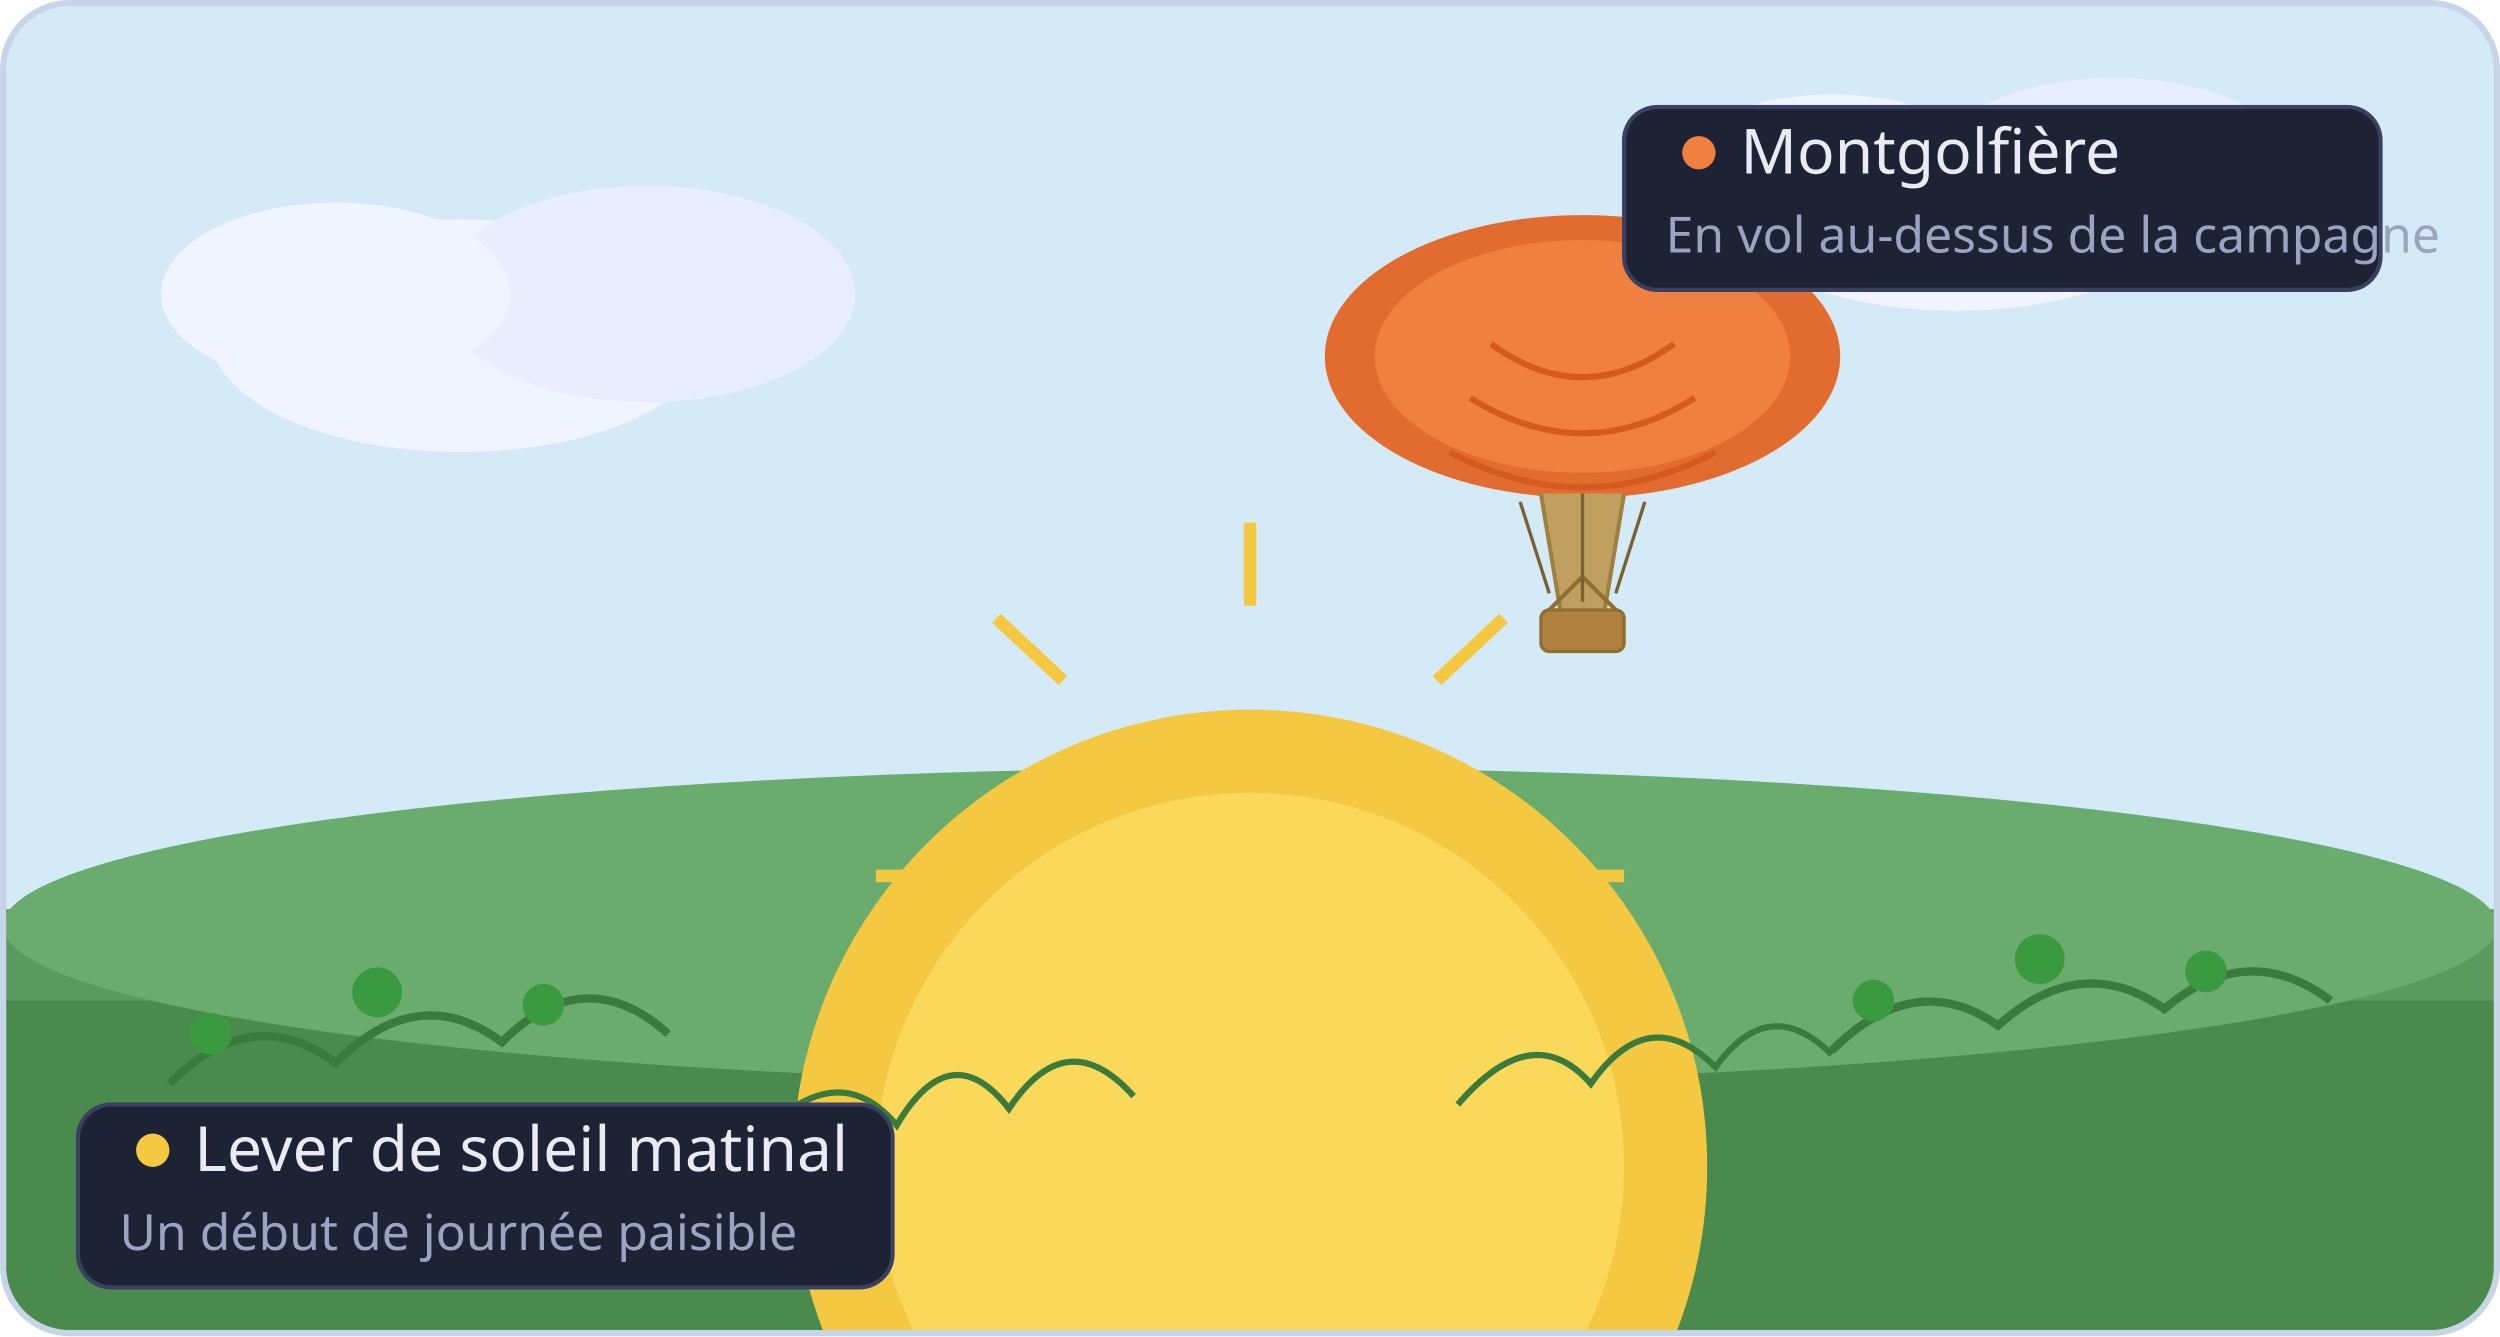
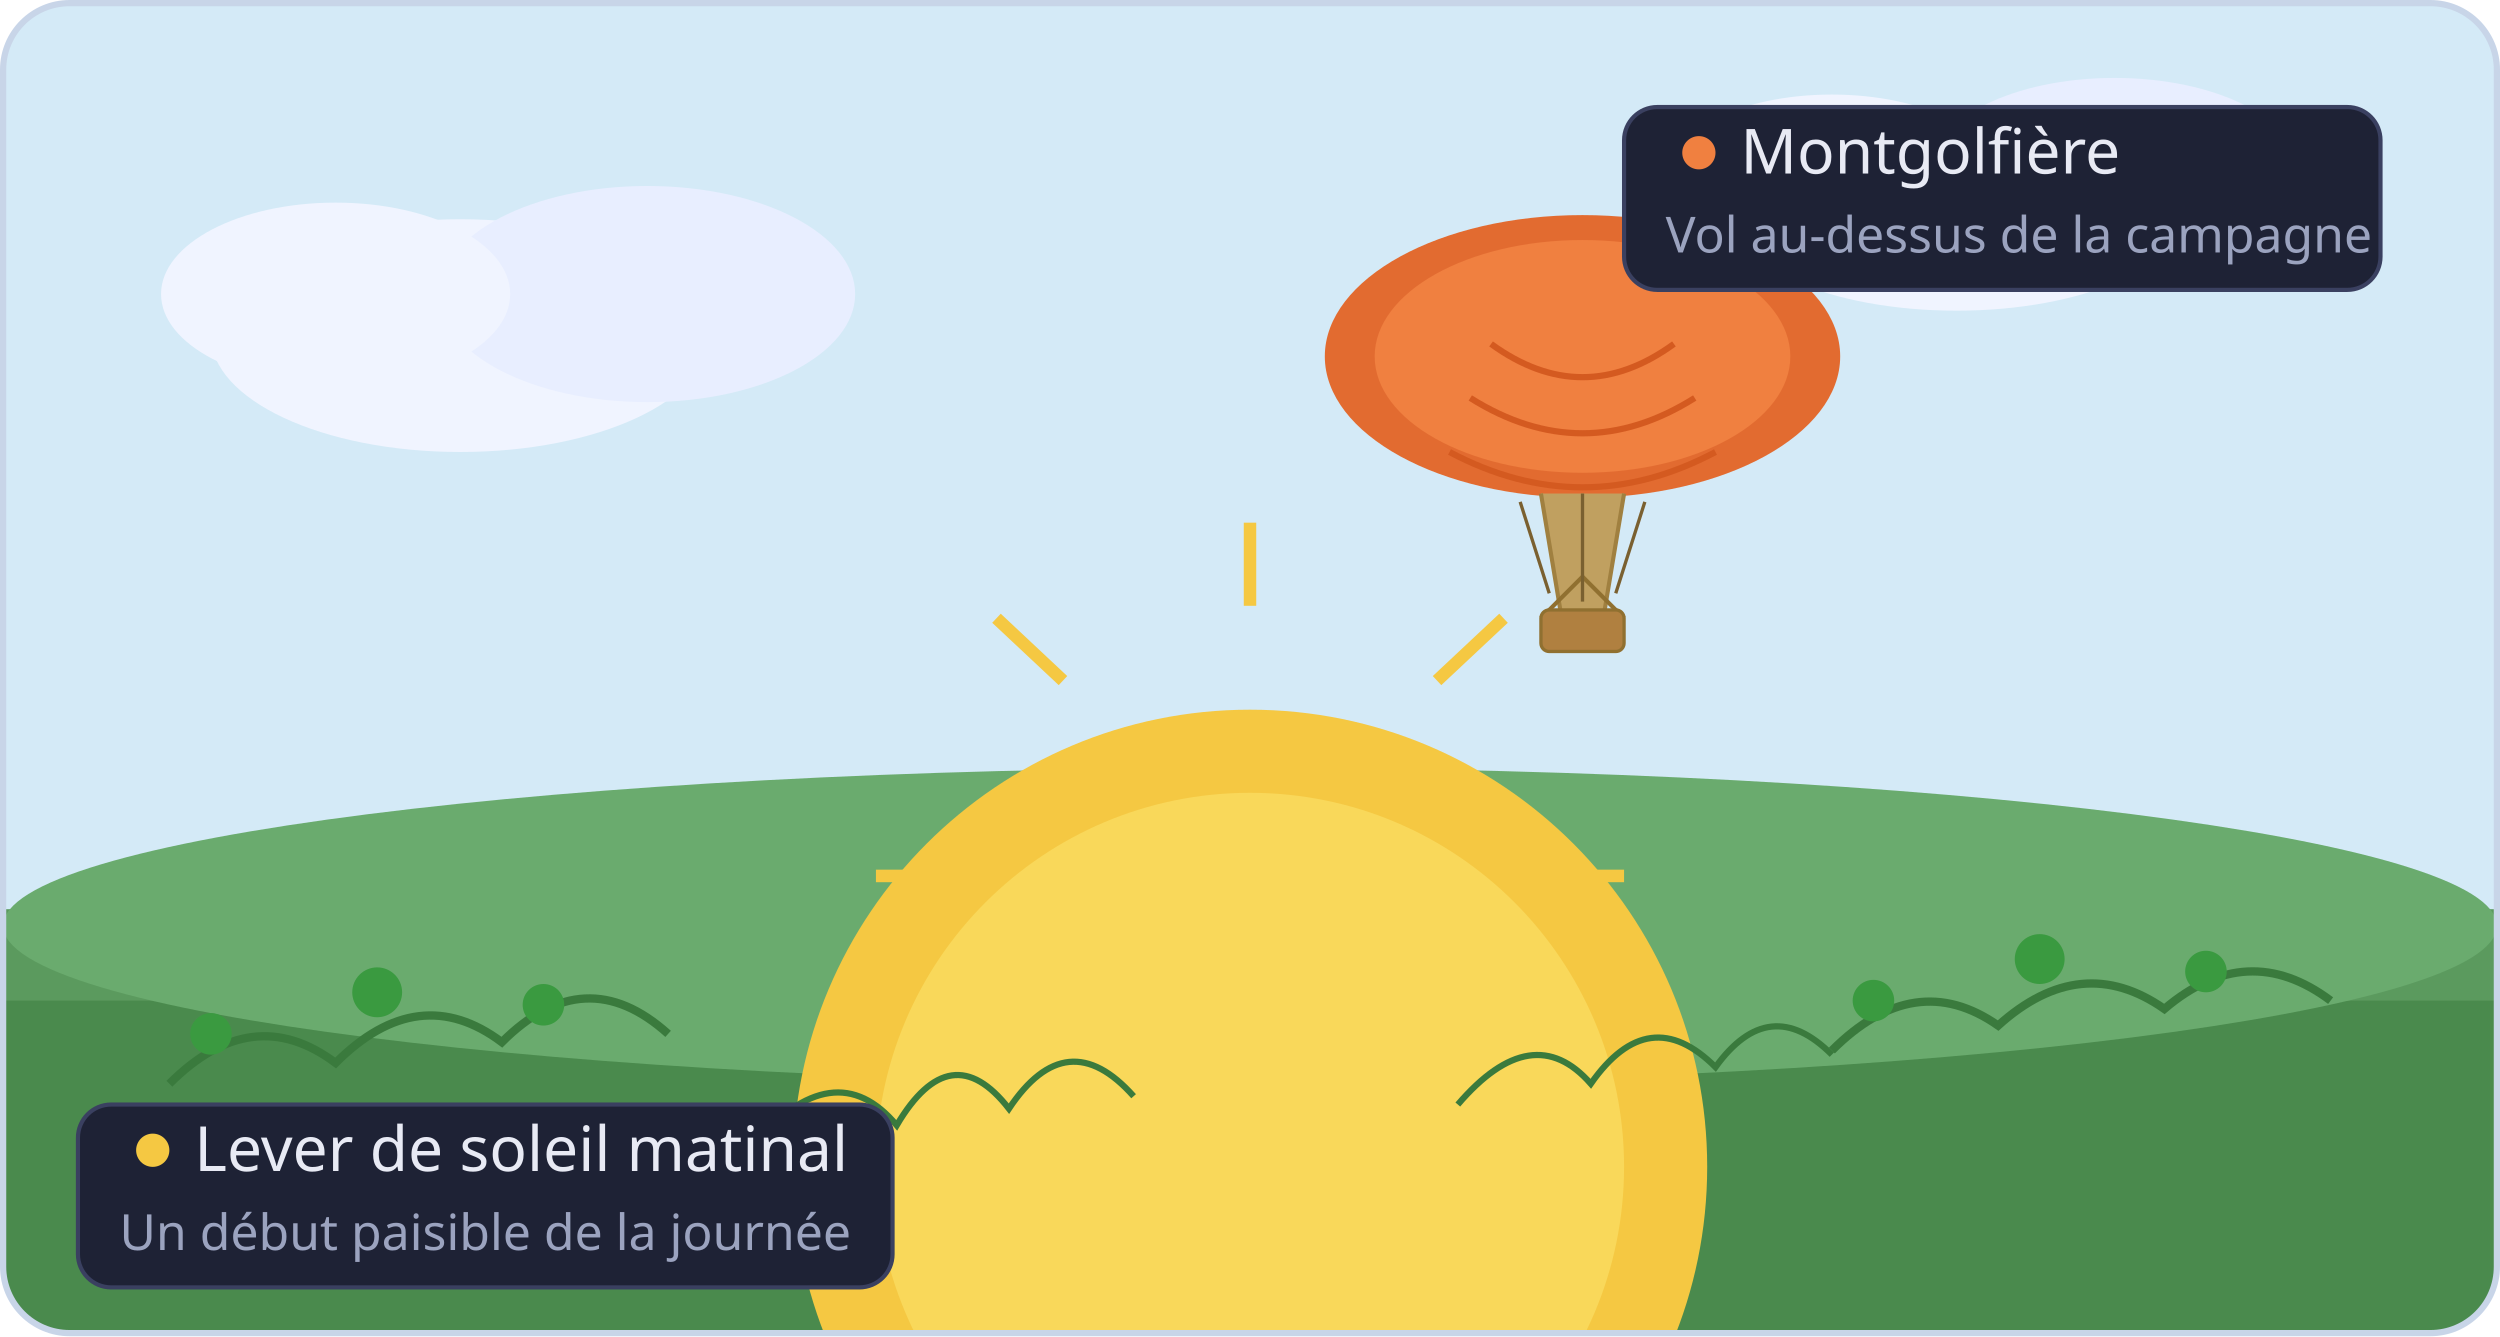
<svg xmlns="http://www.w3.org/2000/svg" width="601.5" viewBox="0 0 601.5 321.5" role="img" version="1.1" id="svg33" height="321.5">
  <defs id="defs1">
    <clipPath id="sky-clip">
      <rect x="40" y="30" width="600" height="320" rx="16" id="rect1" />
    </clipPath>
  </defs>
  <g clip-path="url(#sky-clip)" style="color:#ffffff;font-weight:400;font-size:16px;font-family:'Anthropic Sans', '-apple-system', BlinkMacSystemFont, 'Segoe UI', sans-serif;dominant-baseline:auto;text-anchor:start;opacity:1;fill:#000000;stroke:none;stroke-width:1px;stroke-linecap:butt;stroke-linejoin:miter" id="g29" transform="translate(-39.25,-29.25)">
    <rect x="40" y="30" width="600" height="320" fill="#d4eaf7" style="color:#ffffff;font-weight:400;font-size:16px;font-family:'Anthropic Sans', '-apple-system', BlinkMacSystemFont, 'Segoe UI', sans-serif;dominant-baseline:auto;text-anchor:start;opacity:1;fill:#d4eaf7;stroke:none;stroke-width:1px;stroke-linecap:butt;stroke-linejoin:miter" id="rect2" />
    <rect x="40" y="248" width="600" height="102" fill="#5b9a5e" style="color:#ffffff;font-weight:400;font-size:16px;font-family:'Anthropic Sans', '-apple-system', BlinkMacSystemFont, 'Segoe UI', sans-serif;dominant-baseline:auto;text-anchor:start;opacity:1;fill:#5b9a5e;stroke:none;stroke-width:1px;stroke-linecap:butt;stroke-linejoin:miter" id="rect3" />
    <rect x="40" y="270" width="600" height="80" fill="#4a8a4d" style="color:#ffffff;font-weight:400;font-size:16px;font-family:'Anthropic Sans', '-apple-system', BlinkMacSystemFont, 'Segoe UI', sans-serif;dominant-baseline:auto;text-anchor:start;opacity:1;fill:#4a8a4d;stroke:none;stroke-width:1px;stroke-linecap:butt;stroke-linejoin:miter" id="rect4" />
    <ellipse cx="340" cy="252" rx="300" ry="38" fill="#6aab6e" style="color:#ffffff;font-weight:400;font-size:16px;font-family:'Anthropic Sans', '-apple-system', BlinkMacSystemFont, 'Segoe UI', sans-serif;dominant-baseline:auto;text-anchor:start;opacity:1;fill:#6aab6e;stroke:none;stroke-width:1px;stroke-linecap:butt;stroke-linejoin:miter" id="ellipse4" />
    <circle cx="340" cy="310" r="110" fill="#f5c842" style="color:#ffffff;font-weight:400;font-size:16px;font-family:'Anthropic Sans', '-apple-system', BlinkMacSystemFont, 'Segoe UI', sans-serif;dominant-baseline:auto;text-anchor:start;opacity:1;fill:#f5c842;stroke:none;stroke-width:1px;stroke-linecap:butt;stroke-linejoin:miter" id="circle4" />
    <circle cx="340" cy="310" r="90" fill="#f9d85a" style="color:#ffffff;font-weight:400;font-size:16px;font-family:'Anthropic Sans', '-apple-system', BlinkMacSystemFont, 'Segoe UI', sans-serif;dominant-baseline:auto;text-anchor:start;opacity:1;fill:#f9d85a;stroke:none;stroke-width:1px;stroke-linecap:butt;stroke-linejoin:miter" id="circle5" />
    <line x1="340" y1="175" x2="340" y2="155" stroke="#f5c842" stroke-width="3" style="color:#ffffff;font-weight:400;font-size:16px;font-family:'Anthropic Sans', '-apple-system', BlinkMacSystemFont, 'Segoe UI', sans-serif;dominant-baseline:auto;text-anchor:start;opacity:1;fill:#000000;stroke:#f5c842;stroke-width:3px;stroke-linecap:butt;stroke-linejoin:miter" id="line5" />
    <line x1="295" y1="193" x2="279" y2="178" stroke="#f5c842" stroke-width="3" style="color:#ffffff;font-weight:400;font-size:16px;font-family:'Anthropic Sans', '-apple-system', BlinkMacSystemFont, 'Segoe UI', sans-serif;dominant-baseline:auto;text-anchor:start;opacity:1;fill:#000000;stroke:#f5c842;stroke-width:3px;stroke-linecap:butt;stroke-linejoin:miter" id="line6" />
    <line x1="272" y1="240" x2="250" y2="240" stroke="#f5c842" stroke-width="3" style="color:#ffffff;font-weight:400;font-size:16px;font-family:'Anthropic Sans', '-apple-system', BlinkMacSystemFont, 'Segoe UI', sans-serif;dominant-baseline:auto;text-anchor:start;opacity:1;fill:#000000;stroke:#f5c842;stroke-width:3px;stroke-linecap:butt;stroke-linejoin:miter" id="line7" />
    <line x1="385" y1="193" x2="401" y2="178" stroke="#f5c842" stroke-width="3" style="color:#ffffff;font-weight:400;font-size:16px;font-family:'Anthropic Sans', '-apple-system', BlinkMacSystemFont, 'Segoe UI', sans-serif;dominant-baseline:auto;text-anchor:start;opacity:1;fill:#000000;stroke:#f5c842;stroke-width:3px;stroke-linecap:butt;stroke-linejoin:miter" id="line8" />
    <line x1="408" y1="240" x2="430" y2="240" stroke="#f5c842" stroke-width="3" style="color:#ffffff;font-weight:400;font-size:16px;font-family:'Anthropic Sans', '-apple-system', BlinkMacSystemFont, 'Segoe UI', sans-serif;dominant-baseline:auto;text-anchor:start;opacity:1;fill:#000000;stroke:#f5c842;stroke-width:3px;stroke-linecap:butt;stroke-linejoin:miter" id="line9" />
    <ellipse cx="150" cy="110" rx="60" ry="28" fill="#f0f4ff" style="color:#ffffff;font-weight:400;font-size:16px;font-family:'Anthropic Sans', '-apple-system', BlinkMacSystemFont, 'Segoe UI', sans-serif;dominant-baseline:auto;text-anchor:start;opacity:1;fill:#f0f4ff;stroke:none;stroke-width:1px;stroke-linecap:butt;stroke-linejoin:miter" id="ellipse9" />
    <ellipse cx="195" cy="100" rx="50" ry="26" fill="#e8eeff" style="color:#ffffff;font-weight:400;font-size:16px;font-family:'Anthropic Sans', '-apple-system', BlinkMacSystemFont, 'Segoe UI', sans-serif;dominant-baseline:auto;text-anchor:start;opacity:1;fill:#e8eeff;stroke:none;stroke-width:1px;stroke-linecap:butt;stroke-linejoin:miter" id="ellipse10" />
    <ellipse cx="120" cy="100" rx="42" ry="22" fill="#f0f4ff" style="color:#ffffff;font-weight:400;font-size:16px;font-family:'Anthropic Sans', '-apple-system', BlinkMacSystemFont, 'Segoe UI', sans-serif;dominant-baseline:auto;text-anchor:start;opacity:1;fill:#f0f4ff;stroke:none;stroke-width:1px;stroke-linecap:butt;stroke-linejoin:miter" id="ellipse11" />
    <ellipse cx="510" cy="80" rx="55" ry="24" fill="#f0f4ff" style="color:#ffffff;font-weight:400;font-size:16px;font-family:'Anthropic Sans', '-apple-system', BlinkMacSystemFont, 'Segoe UI', sans-serif;dominant-baseline:auto;text-anchor:start;opacity:1;fill:#f0f4ff;stroke:none;stroke-width:1px;stroke-linecap:butt;stroke-linejoin:miter" id="ellipse12" />
    <ellipse cx="548" cy="70" rx="44" ry="22" fill="#e8eeff" style="color:#ffffff;font-weight:400;font-size:16px;font-family:'Anthropic Sans', '-apple-system', BlinkMacSystemFont, 'Segoe UI', sans-serif;dominant-baseline:auto;text-anchor:start;opacity:1;fill:#e8eeff;stroke:none;stroke-width:1px;stroke-linecap:butt;stroke-linejoin:miter" id="ellipse13" />
    <ellipse cx="480" cy="72" rx="40" ry="20" fill="#f0f4ff" style="color:#ffffff;font-weight:400;font-size:16px;font-family:'Anthropic Sans', '-apple-system', BlinkMacSystemFont, 'Segoe UI', sans-serif;dominant-baseline:auto;text-anchor:start;opacity:1;fill:#f0f4ff;stroke:none;stroke-width:1px;stroke-linecap:butt;stroke-linejoin:miter" id="ellipse14" />
    <ellipse cx="420" cy="115" rx="62" ry="34" fill="#e26b30" style="color:#ffffff;font-weight:400;font-size:16px;font-family:'Anthropic Sans', '-apple-system', BlinkMacSystemFont, 'Segoe UI', sans-serif;dominant-baseline:auto;text-anchor:start;opacity:1;fill:#e26b30;stroke:none;stroke-width:1px;stroke-linecap:butt;stroke-linejoin:miter" id="ellipse15" />
    <ellipse cx="420" cy="115" rx="50" ry="28" fill="#f08040" style="color:#ffffff;font-weight:400;font-size:16px;font-family:'Anthropic Sans', '-apple-system', BlinkMacSystemFont, 'Segoe UI', sans-serif;dominant-baseline:auto;text-anchor:start;opacity:1;fill:#f08040;stroke:none;stroke-width:1px;stroke-linecap:butt;stroke-linejoin:miter" id="ellipse16" />
    <path d="m 388,138 q 32,17 64,0" fill="none" stroke="#d45a20" stroke-width="1.5" style="color:#ffffff;font-weight:400;font-size:16px;font-family:'Anthropic Sans', '-apple-system', BlinkMacSystemFont, 'Segoe UI', sans-serif;dominant-baseline:auto;text-anchor:start;opacity:1;fill:none;stroke:#d45a20;stroke-width:1.5px;stroke-linecap:butt;stroke-linejoin:miter" id="path16" />
    <path d="m 393,125 q 27,17 54,0" fill="none" stroke="#d45a20" stroke-width="1.5" style="color:#ffffff;font-weight:400;font-size:16px;font-family:'Anthropic Sans', '-apple-system', BlinkMacSystemFont, 'Segoe UI', sans-serif;dominant-baseline:auto;text-anchor:start;opacity:1;fill:none;stroke:#d45a20;stroke-width:1.5px;stroke-linecap:butt;stroke-linejoin:miter" id="path17" />
    <path d="m 398,112 q 22,16 44,0" fill="none" stroke="#d45a20" stroke-width="1.5" style="color:#ffffff;font-weight:400;font-size:16px;font-family:'Anthropic Sans', '-apple-system', BlinkMacSystemFont, 'Segoe UI', sans-serif;dominant-baseline:auto;text-anchor:start;opacity:1;fill:none;stroke:#d45a20;stroke-width:1.5px;stroke-linecap:butt;stroke-linejoin:miter" id="path18" />
    <path d="m 410,148 5,30 h 10 l 5,-30" fill="#c0a060" stroke="#a08040" stroke-width="1" style="color:#ffffff;font-weight:400;font-size:16px;font-family:'Anthropic Sans', '-apple-system', BlinkMacSystemFont, 'Segoe UI', sans-serif;dominant-baseline:auto;text-anchor:start;opacity:1;fill:#c0a060;stroke:#a08040;stroke-width:1px;stroke-linecap:butt;stroke-linejoin:miter" id="path19" />
    <line x1="410" y1="178" x2="420" y2="168" stroke="#907030" stroke-width="1" style="color:#ffffff;font-weight:400;font-size:16px;font-family:'Anthropic Sans', '-apple-system', BlinkMacSystemFont, 'Segoe UI', sans-serif;dominant-baseline:auto;text-anchor:start;opacity:1;fill:#000000;stroke:#907030;stroke-width:1px;stroke-linecap:butt;stroke-linejoin:miter" id="line19" />
    <line x1="430" y1="178" x2="420" y2="168" stroke="#907030" stroke-width="1" style="color:#ffffff;font-weight:400;font-size:16px;font-family:'Anthropic Sans', '-apple-system', BlinkMacSystemFont, 'Segoe UI', sans-serif;dominant-baseline:auto;text-anchor:start;opacity:1;fill:#000000;stroke:#907030;stroke-width:1px;stroke-linecap:butt;stroke-linejoin:miter" id="line20" />
    <rect x="410" y="176" width="20" height="10" rx="2" fill="#b08040" stroke="#907030" stroke-width="0.8" style="color:#ffffff;font-weight:400;font-size:16px;font-family:'Anthropic Sans', '-apple-system', BlinkMacSystemFont, 'Segoe UI', sans-serif;dominant-baseline:auto;text-anchor:start;opacity:1;fill:#b08040;stroke:#907030;stroke-width:0.8px;stroke-linecap:butt;stroke-linejoin:miter" id="rect20" />
    <line x1="405" y1="150" x2="412" y2="172" stroke="#7a6030" stroke-width="0.8" style="color:#ffffff;font-weight:400;font-size:16px;font-family:'Anthropic Sans', '-apple-system', BlinkMacSystemFont, 'Segoe UI', sans-serif;dominant-baseline:auto;text-anchor:start;opacity:1;fill:#000000;stroke:#7a6030;stroke-width:0.8px;stroke-linecap:butt;stroke-linejoin:miter" id="line21" />
    <line x1="435" y1="150" x2="428" y2="172" stroke="#7a6030" stroke-width="0.8" style="color:#ffffff;font-weight:400;font-size:16px;font-family:'Anthropic Sans', '-apple-system', BlinkMacSystemFont, 'Segoe UI', sans-serif;dominant-baseline:auto;text-anchor:start;opacity:1;fill:#000000;stroke:#7a6030;stroke-width:0.8px;stroke-linecap:butt;stroke-linejoin:miter" id="line22" />
    <line x1="420" y1="148" x2="420" y2="174" stroke="#7a6030" stroke-width="0.8" style="color:#ffffff;font-weight:400;font-size:16px;font-family:'Anthropic Sans', '-apple-system', BlinkMacSystemFont, 'Segoe UI', sans-serif;dominant-baseline:auto;text-anchor:start;opacity:1;fill:#000000;stroke:#7a6030;stroke-width:0.8px;stroke-linecap:butt;stroke-linejoin:miter" id="line23" />
    <path d="m 80,290 q 20,-20 40,-5 20,-20 40,-5 20,-20 40,-2" fill="none" stroke="#3a7a3d" stroke-width="2" style="color:#ffffff;font-weight:400;font-size:16px;font-family:'Anthropic Sans', '-apple-system', BlinkMacSystemFont, 'Segoe UI', sans-serif;dominant-baseline:auto;text-anchor:start;opacity:1;fill:none;stroke:#3a7a3d;stroke-width:2px;stroke-linecap:butt;stroke-linejoin:miter" id="path23" />
    <circle cx="90" cy="278" r="5" fill="#3a9a40" style="color:#ffffff;font-weight:400;font-size:16px;font-family:'Anthropic Sans', '-apple-system', BlinkMacSystemFont, 'Segoe UI', sans-serif;dominant-baseline:auto;text-anchor:start;opacity:1;fill:#3a9a40;stroke:none;stroke-width:1px;stroke-linecap:butt;stroke-linejoin:miter" id="circle23" />
    <circle cx="130" cy="268" r="6" fill="#3a9a40" style="color:#ffffff;font-weight:400;font-size:16px;font-family:'Anthropic Sans', '-apple-system', BlinkMacSystemFont, 'Segoe UI', sans-serif;dominant-baseline:auto;text-anchor:start;opacity:1;fill:#3a9a40;stroke:none;stroke-width:1px;stroke-linecap:butt;stroke-linejoin:miter" id="circle24" />
    <circle cx="170" cy="271" r="5" fill="#3a9a40" style="color:#ffffff;font-weight:400;font-size:16px;font-family:'Anthropic Sans', '-apple-system', BlinkMacSystemFont, 'Segoe UI', sans-serif;dominant-baseline:auto;text-anchor:start;opacity:1;fill:#3a9a40;stroke:none;stroke-width:1px;stroke-linecap:butt;stroke-linejoin:miter" id="circle25" />
    <path d="m 480,282 q 20,-20 40,-6 20,-18 40,-4 20,-17 40,-2" fill="none" stroke="#3a7a3d" stroke-width="2" style="color:#ffffff;font-weight:400;font-size:16px;font-family:'Anthropic Sans', '-apple-system', BlinkMacSystemFont, 'Segoe UI', sans-serif;dominant-baseline:auto;text-anchor:start;opacity:1;fill:none;stroke:#3a7a3d;stroke-width:2px;stroke-linecap:butt;stroke-linejoin:miter" id="path25" />
    <circle cx="490" cy="270" r="5" fill="#3a9a40" style="color:#ffffff;font-weight:400;font-size:16px;font-family:'Anthropic Sans', '-apple-system', BlinkMacSystemFont, 'Segoe UI', sans-serif;dominant-baseline:auto;text-anchor:start;opacity:1;fill:#3a9a40;stroke:none;stroke-width:1px;stroke-linecap:butt;stroke-linejoin:miter" id="circle26" />
    <circle cx="530" cy="260" r="6" fill="#3a9a40" style="color:#ffffff;font-weight:400;font-size:16px;font-family:'Anthropic Sans', '-apple-system', BlinkMacSystemFont, 'Segoe UI', sans-serif;dominant-baseline:auto;text-anchor:start;opacity:1;fill:#3a9a40;stroke:none;stroke-width:1px;stroke-linecap:butt;stroke-linejoin:miter" id="circle27" />
    <circle cx="570" cy="263" r="5" fill="#3a9a40" style="color:#ffffff;font-weight:400;font-size:16px;font-family:'Anthropic Sans', '-apple-system', BlinkMacSystemFont, 'Segoe UI', sans-serif;dominant-baseline:auto;text-anchor:start;opacity:1;fill:#3a9a40;stroke:none;stroke-width:1px;stroke-linecap:butt;stroke-linejoin:miter" id="circle28" />
    <path d="m 220,305 q 20,-23 35,-5 13,-22 27,-4 14,-21 30,-3" fill="none" stroke="#3a7a3d" stroke-width="1.5" style="color:#ffffff;font-weight:400;font-size:16px;font-family:'Anthropic Sans', '-apple-system', BlinkMacSystemFont, 'Segoe UI', sans-serif;dominant-baseline:auto;text-anchor:start;opacity:1;fill:none;stroke:#3a7a3d;stroke-width:1.5px;stroke-linecap:butt;stroke-linejoin:miter" id="path28" />
    <path d="m 390,295 q 18,-21 32,-5 14,-20 30,-4 13,-18 28,-3" fill="none" stroke="#3a7a3d" stroke-width="1.5" style="color:#ffffff;font-weight:400;font-size:16px;font-family:'Anthropic Sans', '-apple-system', BlinkMacSystemFont, 'Segoe UI', sans-serif;dominant-baseline:auto;text-anchor:start;opacity:1;fill:none;stroke:#3a7a3d;stroke-width:1.5px;stroke-linecap:butt;stroke-linejoin:miter" id="path29" />
  </g>
  <rect x="0.75" y="0.75" width="600" height="320" rx="16" fill="none" stroke="#c8d5e8" stroke-width="1.5" style="color:#ffffff;font-weight:400;font-size:16px;font-family:'Anthropic Sans', '-apple-system', BlinkMacSystemFont, 'Segoe UI', sans-serif;dominant-baseline:auto;text-anchor:start;opacity:1;fill:none;stroke:#c8d5e8;stroke-width:1.5px;stroke-linecap:butt;stroke-linejoin:miter" id="rect29" />
  <rect x="18.75" y="265.75" width="196" height="44" rx="8" style="color:#ffffff;font-weight:400;font-size:16px;font-family:'Anthropic Sans', '-apple-system', BlinkMacSystemFont, 'Segoe UI', sans-serif;dominant-baseline:auto;text-anchor:start;opacity:1;fill:#1e2235;stroke:#3a4060;stroke-width:1px;stroke-linecap:butt;stroke-linejoin:miter" id="rect30" />
  <circle cx="36.75" cy="276.75" r="4" fill="#f5c842" style="color:#ffffff;font-weight:400;font-size:16px;font-family:'Anthropic Sans', '-apple-system', BlinkMacSystemFont, 'Segoe UI', sans-serif;dominant-baseline:auto;text-anchor:start;opacity:1;fill:#f5c842;stroke:none;stroke-width:1px;stroke-linecap:butt;stroke-linejoin:miter" id="circle30" />
  <text x="46.75" y="281.75" style="color:#ffffff;font-weight:500;font-size:15px;font-family:sans-serif;dominant-baseline:auto;text-anchor:start;opacity:1;fill:#e8eaf4;stroke:none;stroke-width:1px;stroke-linecap:butt;stroke-linejoin:miter" id="text30">
    <tspan>Lever de soleil matinal</tspan>
  </text>
  <text x="28.75" y="300.75" style="color:#ffffff;font-weight:400;font-size:12px;font-family:sans-serif;dominant-baseline:auto;text-anchor:start;opacity:1;fill:#9ba3bf;stroke:none;stroke-width:1px;stroke-linecap:butt;stroke-linejoin:miter" id="text31">
-     <tspan>Un début de journée paisible</tspan>
+     <tspan>Un début paisible de la journée</tspan>
  </text>
  <rect x="390.75" y="25.75" width="182" height="44" rx="8" style="color:#ffffff;font-weight:400;font-size:16px;font-family:'Anthropic Sans', '-apple-system', BlinkMacSystemFont, 'Segoe UI', sans-serif;dominant-baseline:auto;text-anchor:start;opacity:1;fill:#1e2235;stroke:#3a4060;stroke-width:1px;stroke-linecap:butt;stroke-linejoin:miter" id="rect31" />
  <circle cx="408.75" cy="36.75" r="4" fill="#f08040" style="color:#ffffff;font-weight:400;font-size:16px;font-family:'Anthropic Sans', '-apple-system', BlinkMacSystemFont, 'Segoe UI', sans-serif;dominant-baseline:auto;text-anchor:start;opacity:1;fill:#f08040;stroke:none;stroke-width:1px;stroke-linecap:butt;stroke-linejoin:miter" id="circle31" />
  <text x="418.75" y="41.75" style="color:#ffffff;font-weight:500;font-size:15px;font-family:sans-serif;dominant-baseline:auto;text-anchor:start;opacity:1;fill:#e8eaf4;stroke:none;stroke-width:1px;stroke-linecap:butt;stroke-linejoin:miter" id="text32">
    <tspan>Montgolfière</tspan>
  </text>
  <text x="400.75" y="60.75" style="color:#ffffff;font-weight:400;font-size:12px;font-family:sans-serif;dominant-baseline:auto;text-anchor:start;opacity:1;fill:#9ba3bf;stroke:none;stroke-width:1px;stroke-linecap:butt;stroke-linejoin:miter" id="text33">
-     <tspan>En vol au-dessus de la campagne</tspan>
+     <tspan>Vol au-dessus de la campagne</tspan>
  </text>
</svg>
